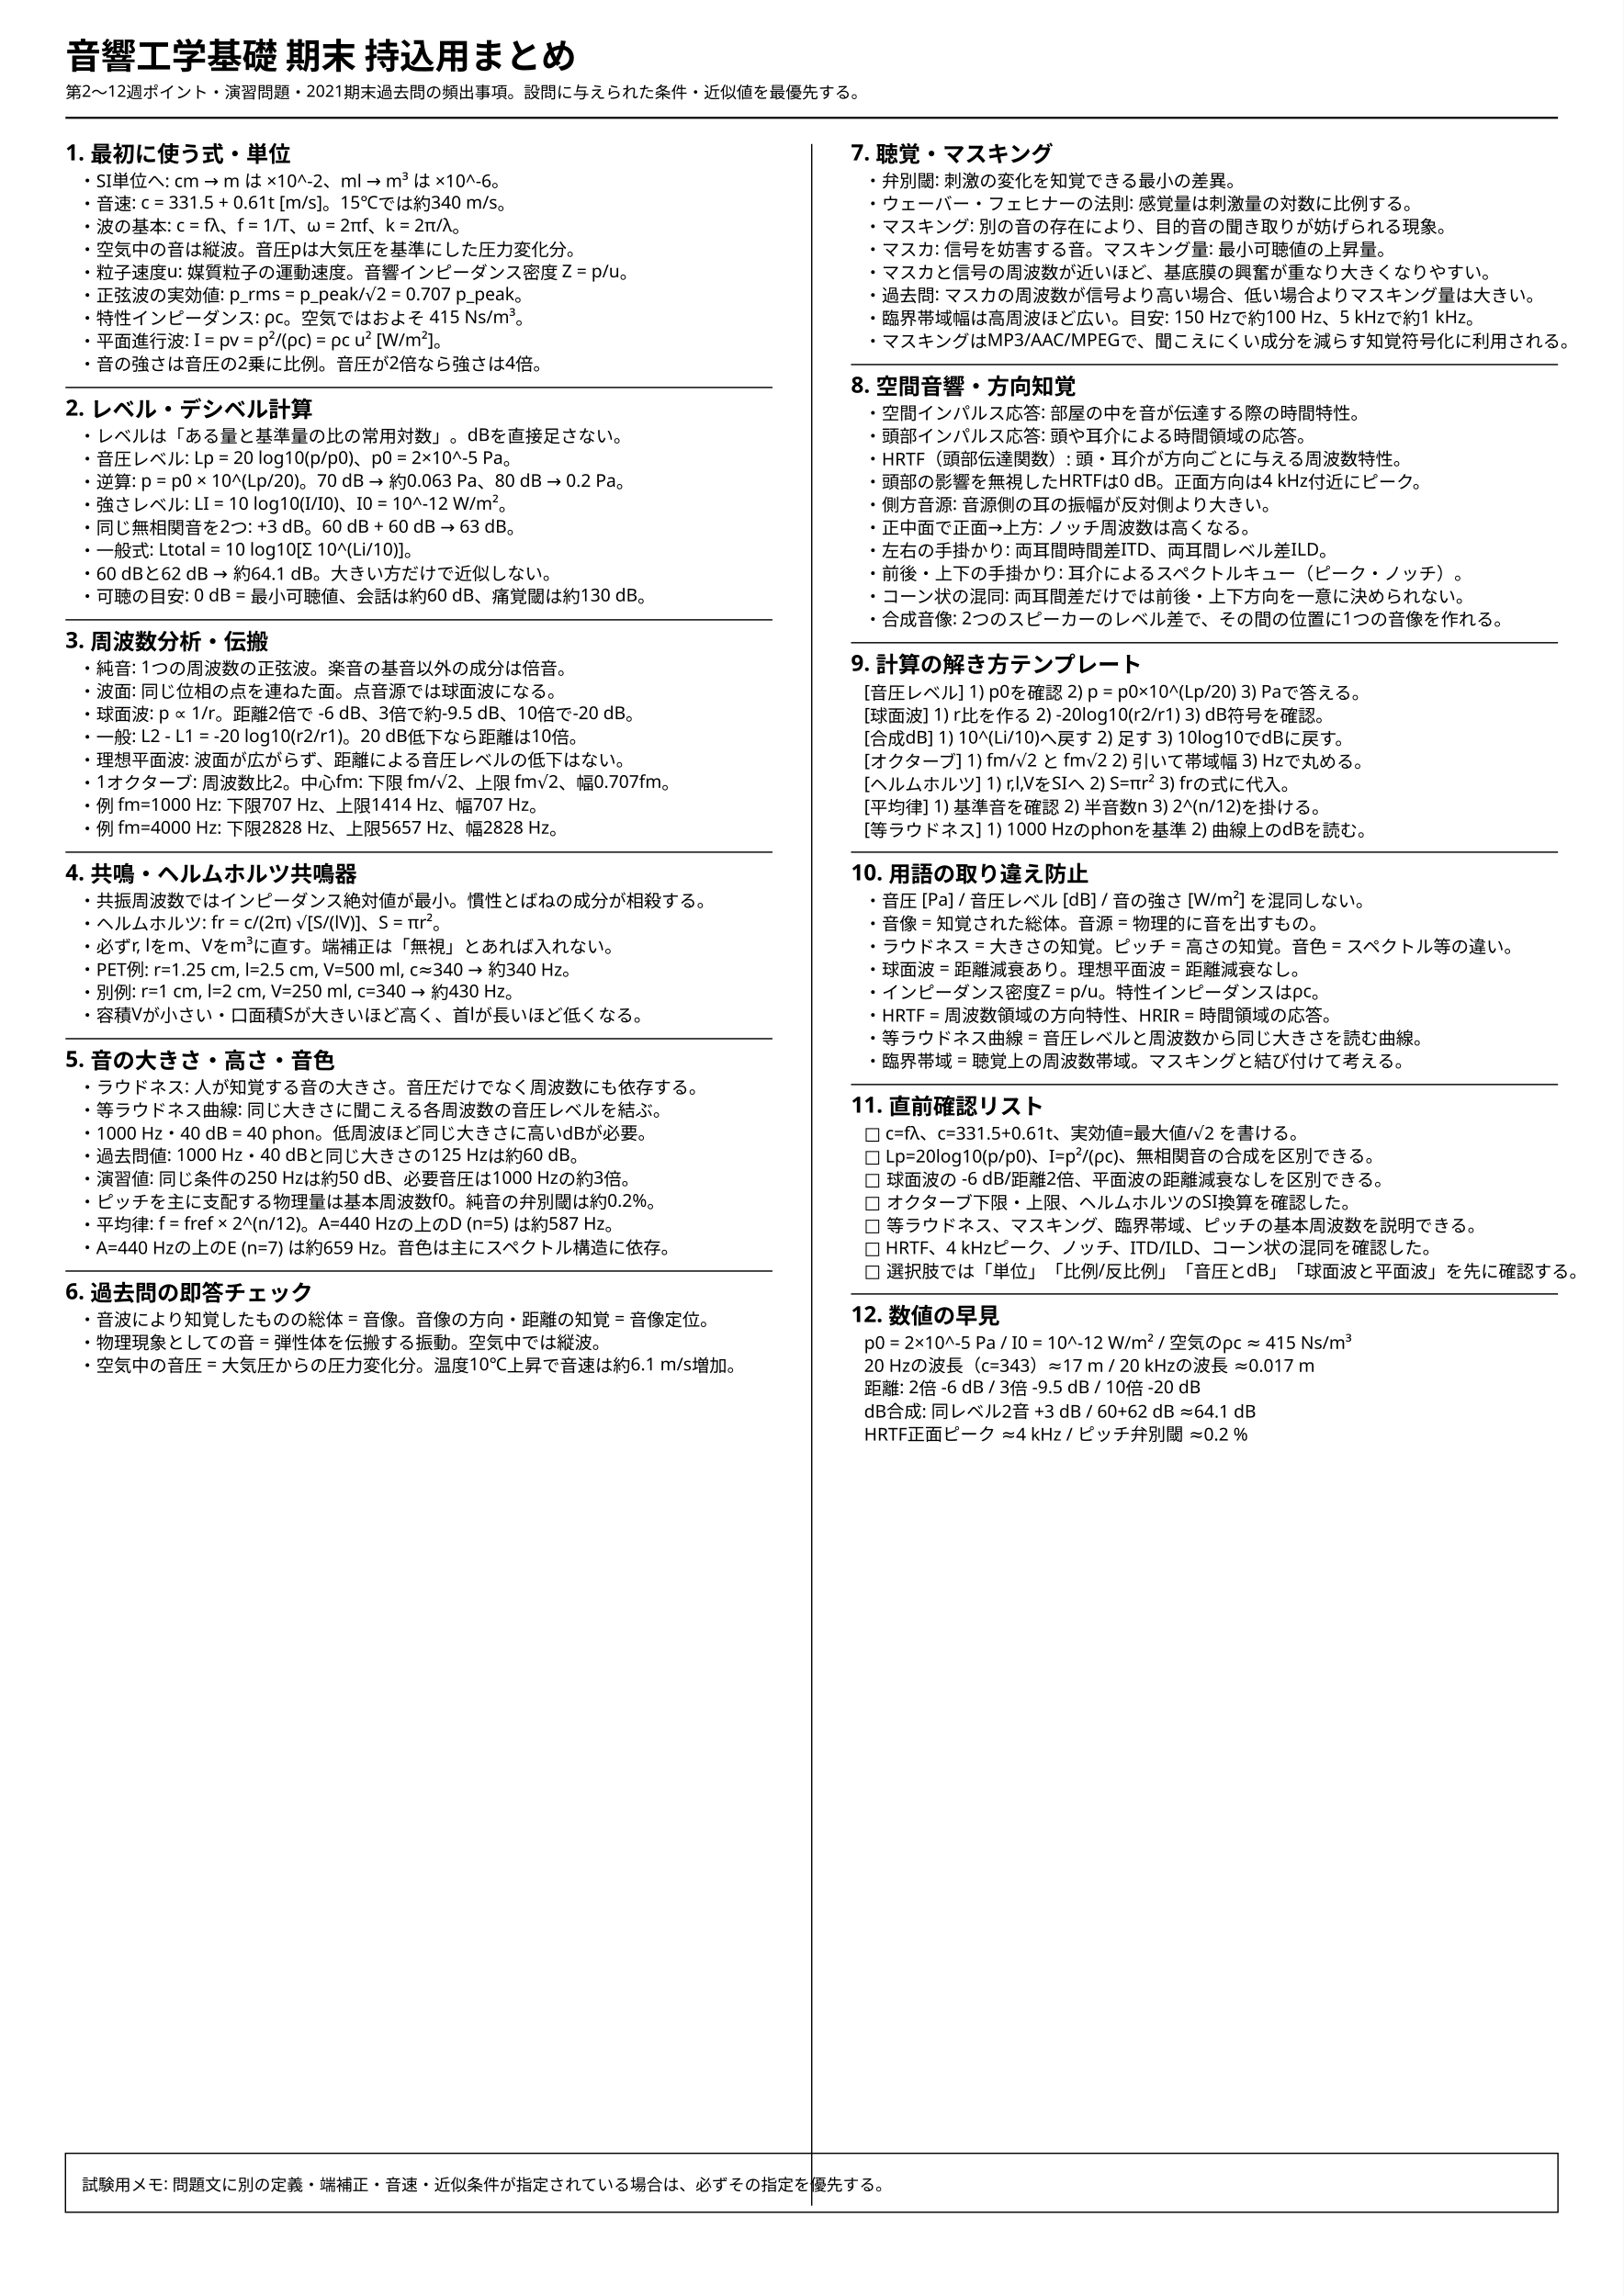
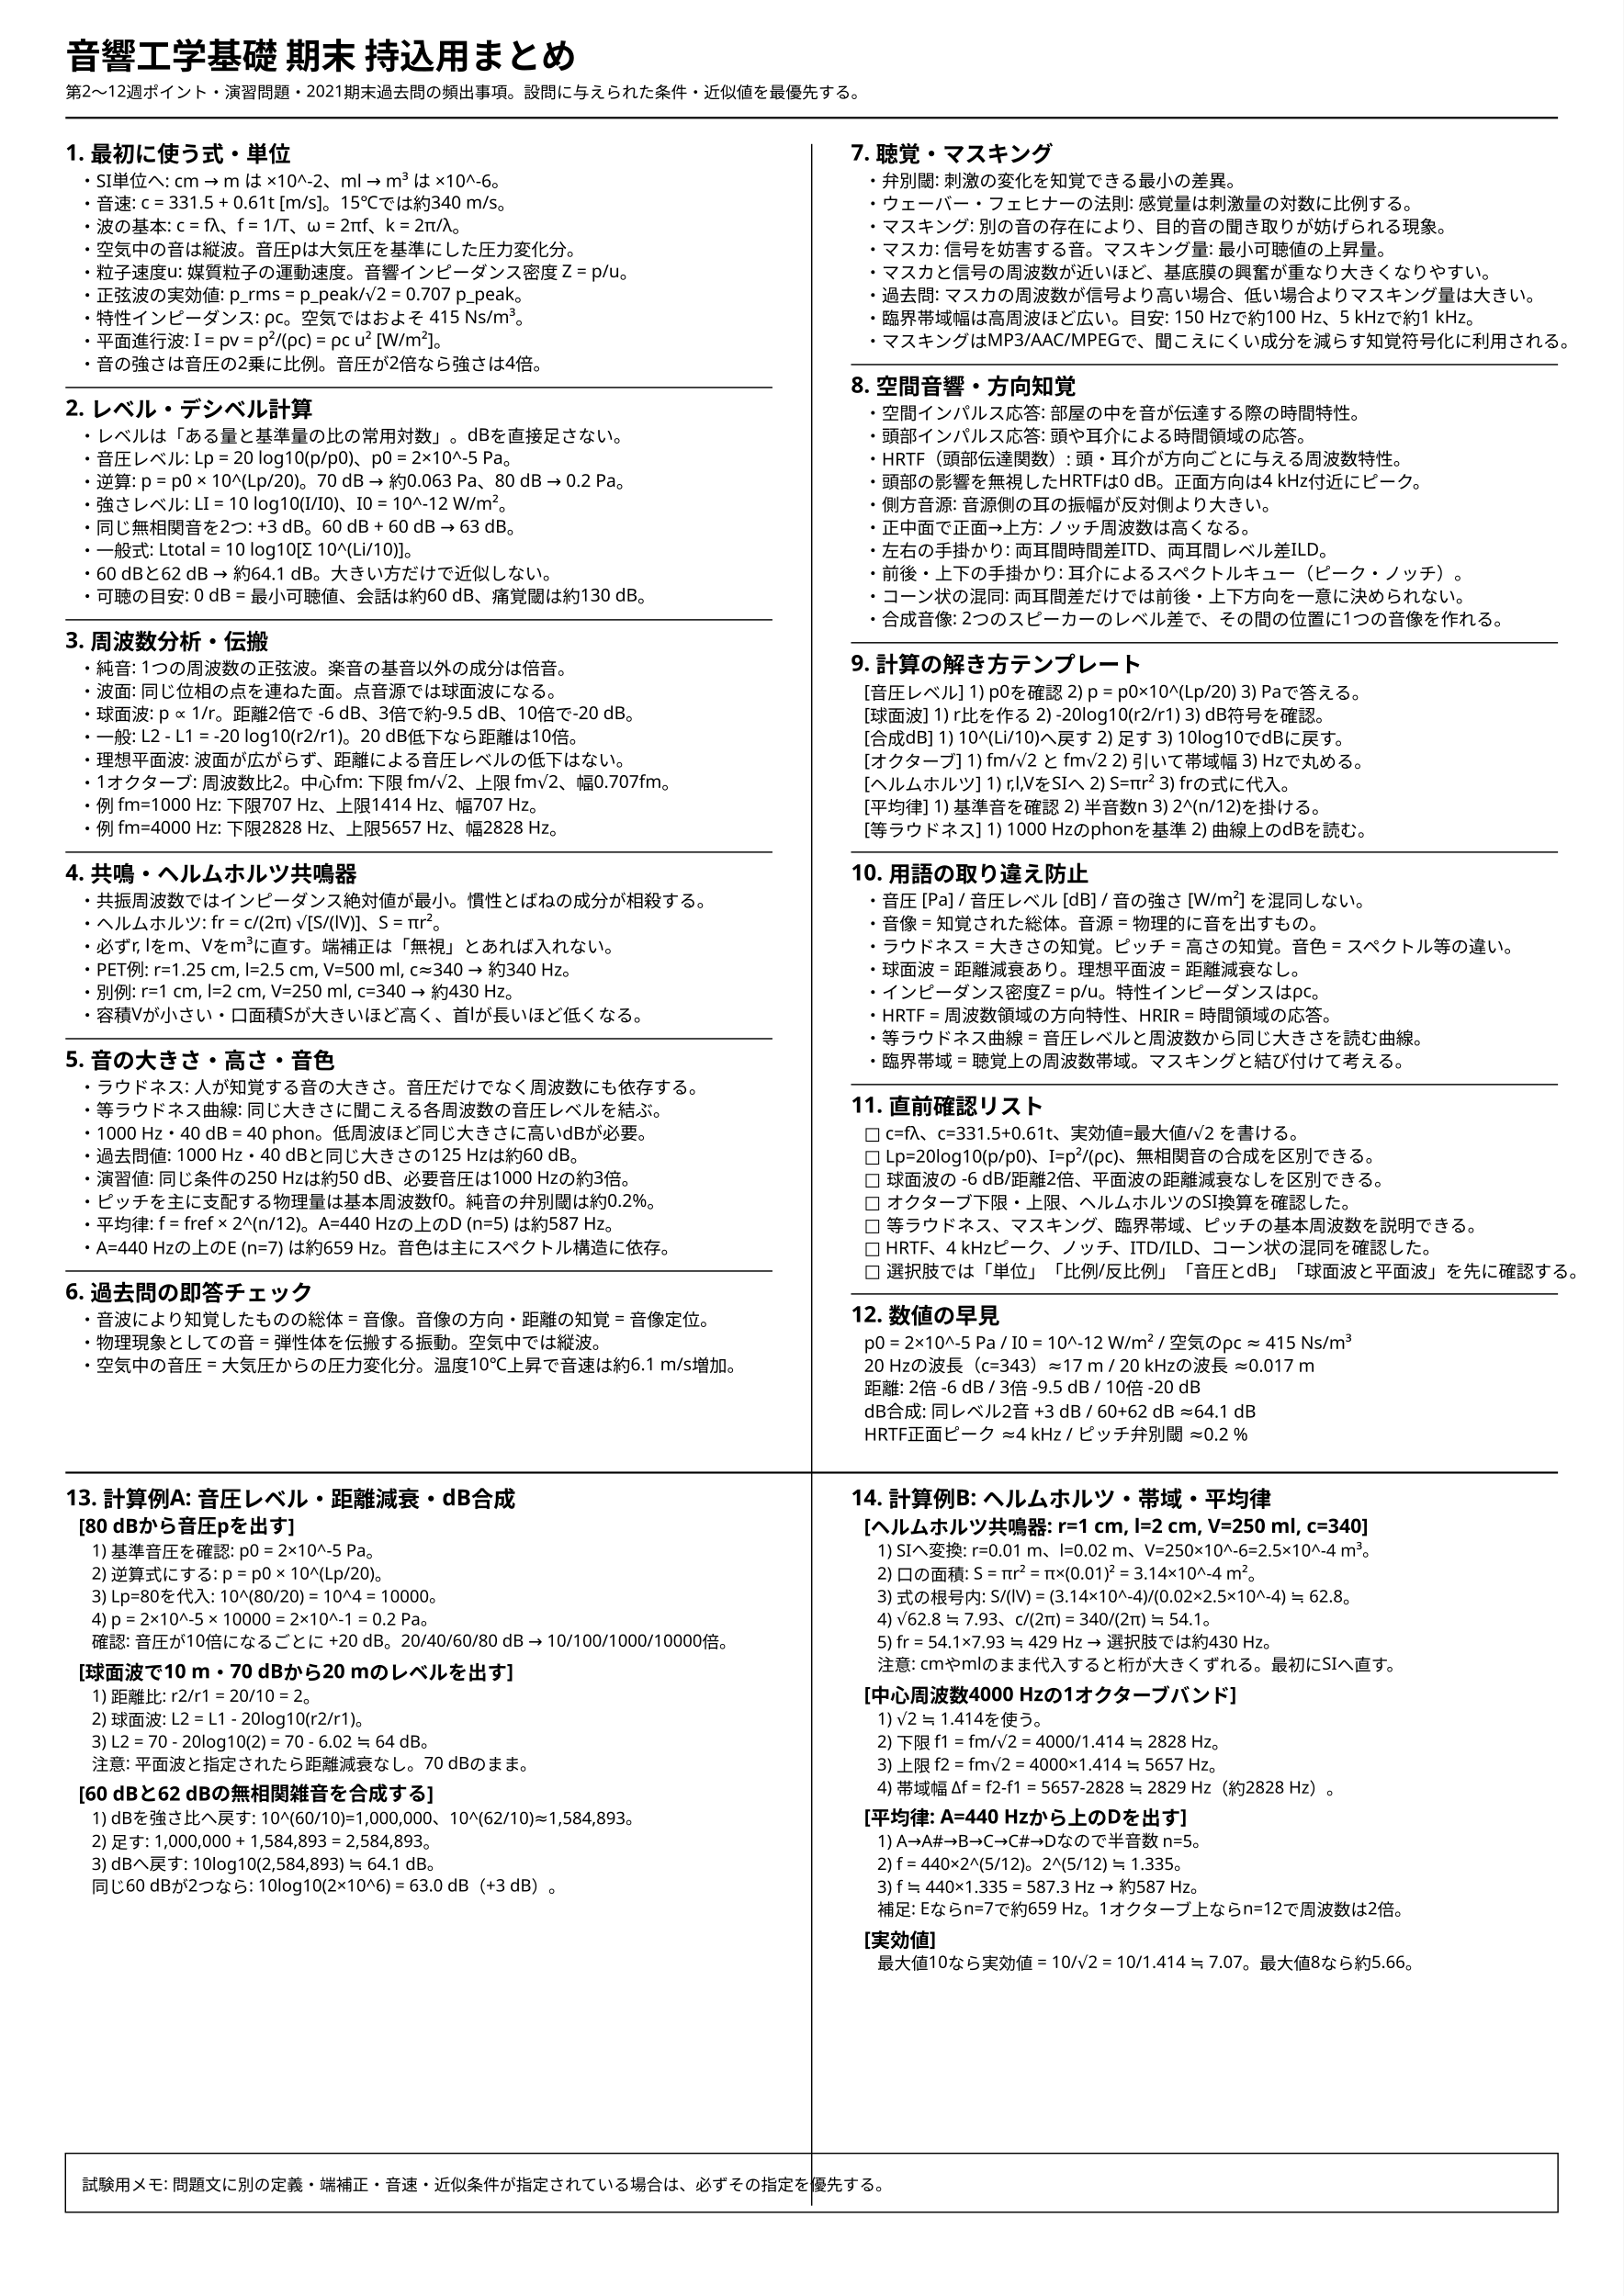
<svg xmlns="http://www.w3.org/2000/svg" width="2480" height="3508" viewBox="0 0 2480 3508">
  <rect width="2480" height="3508" fill="#ffffff" />
  <g fill="#000000" font-family="Hiragino Sans, Noto Sans JP, sans-serif">
    <text x="100" y="105" font-size="54" font-weight="700">音響工学基礎 期末 持込用まとめ</text>
    <text x="100" y="150" font-size="25">第2〜12週ポイント・演習問題・2021期末過去問の頻出事項。設問に与えられた条件・近似値を最優先する。</text>
    <line x1="100" y1="180" x2="2380" y2="180" stroke="#000000" stroke-width="3" />
    <line x1="1240" y1="220" x2="1240" y2="3370" stroke="#000000" stroke-width="2" />
    <g font-size="27">
      <text x="100" y="245" font-size="34" font-weight="700">1. 最初に使う式・単位</text>
      <text x="120" y="286">・SI単位へ: cm → m は ×10^-2、ml → m³ は ×10^-6。</text>
      <text x="120" y="321">・音速: c = 331.5 + 0.61t [m/s]。15℃では約340 m/s。</text>
      <text x="120" y="356">・波の基本: c = fλ、f = 1/T、ω = 2πf、k = 2π/λ。</text>
      <text x="120" y="391">・空気中の音は縦波。音圧pは大気圧を基準にした圧力変化分。</text>
      <text x="120" y="426">・粒子速度u: 媒質粒子の運動速度。音響インピーダンス密度 Z = p/u。</text>
      <text x="120" y="461">・正弦波の実効値: p_rms = p_peak/√2 = 0.707 p_peak。</text>
      <text x="120" y="496">・特性インピーダンス: ρc。空気ではおよそ 415 Ns/m³。</text>
      <text x="120" y="531">・平面進行波: I = pv = p²/(ρc) = ρc u² [W/m²]。</text>
      <text x="120" y="566">・音の強さは音圧の2乗に比例。音圧が2倍なら強さは4倍。</text>
      <line x1="100" y1="592" x2="1180" y2="592" stroke="#000000" stroke-width="2" />
      <text x="100" y="635" font-size="34" font-weight="700">2. レベル・デシベル計算</text>
      <text x="120" y="676">・レベルは「ある量と基準量の比の常用対数」。dBを直接足さない。</text>
      <text x="120" y="711">・音圧レベル: Lp = 20 log10(p/p0)、p0 = 2×10^-5 Pa。</text>
      <text x="120" y="746">・逆算: p = p0 × 10^(Lp/20)。70 dB → 約0.063 Pa、80 dB → 0.2 Pa。</text>
      <text x="120" y="781">・強さレベル: LI = 10 log10(I/I0)、I0 = 10^-12 W/m²。</text>
      <text x="120" y="816">・同じ無相関音を2つ: +3 dB。60 dB + 60 dB → 63 dB。</text>
      <text x="120" y="851">・一般式: Ltotal = 10 log10[Σ 10^(Li/10)]。</text>
      <text x="120" y="886">・60 dBと62 dB → 約64.1 dB。大きい方だけで近似しない。</text>
      <text x="120" y="921">・可聴の目安: 0 dB = 最小可聴値、会話は約60 dB、痛覚閾は約130 dB。</text>
      <line x1="100" y1="947" x2="1180" y2="947" stroke="#000000" stroke-width="2" />
      <text x="100" y="990" font-size="34" font-weight="700">3. 周波数分析・伝搬</text>
      <text x="120" y="1031">・純音: 1つの周波数の正弦波。楽音の基音以外の成分は倍音。</text>
      <text x="120" y="1066">・波面: 同じ位相の点を連ねた面。点音源では球面波になる。</text>
      <text x="120" y="1101">・球面波: p ∝ 1/r。距離2倍で -6 dB、3倍で約-9.5 dB、10倍で-20 dB。</text>
      <text x="120" y="1136">・一般: L2 - L1 = -20 log10(r2/r1)。20 dB低下なら距離は10倍。</text>
      <text x="120" y="1171">・理想平面波: 波面が広がらず、距離による音圧レベルの低下はない。</text>
      <text x="120" y="1206">・1オクターブ: 周波数比2。中心fm: 下限 fm/√2、上限 fm√2、幅0.707fm。</text>
      <text x="120" y="1241">・例 fm=1000 Hz: 下限707 Hz、上限1414 Hz、幅707 Hz。</text>
      <text x="120" y="1276">・例 fm=4000 Hz: 下限2828 Hz、上限5657 Hz、幅2828 Hz。</text>
      <line x1="100" y1="1302" x2="1180" y2="1302" stroke="#000000" stroke-width="2" />
      <text x="100" y="1345" font-size="34" font-weight="700">4. 共鳴・ヘルムホルツ共鳴器</text>
      <text x="120" y="1386">・共振周波数ではインピーダンス絶対値が最小。慣性とばねの成分が相殺する。</text>
      <text x="120" y="1421">・ヘルムホルツ: fr = c/(2π) √[S/(lV)]、S = πr²。</text>
      <text x="120" y="1456">・必ずr, lをm、Vをm³に直す。端補正は「無視」とあれば入れない。</text>
      <text x="120" y="1491">・PET例: r=1.25 cm, l=2.5 cm, V=500 ml, c≈340 → 約340 Hz。</text>
      <text x="120" y="1526">・別例: r=1 cm, l=2 cm, V=250 ml, c=340 → 約430 Hz。</text>
      <text x="120" y="1561">・容積Vが小さい・口面積Sが大きいほど高く、首lが長いほど低くなる。</text>
      <line x1="100" y1="1587" x2="1180" y2="1587" stroke="#000000" stroke-width="2" />
      <text x="100" y="1630" font-size="34" font-weight="700">5. 音の大きさ・高さ・音色</text>
      <text x="120" y="1671">・ラウドネス: 人が知覚する音の大きさ。音圧だけでなく周波数にも依存する。</text>
      <text x="120" y="1706">・等ラウドネス曲線: 同じ大きさに聞こえる各周波数の音圧レベルを結ぶ。</text>
      <text x="120" y="1741">・1000 Hz・40 dB = 40 phon。低周波ほど同じ大きさに高いdBが必要。</text>
      <text x="120" y="1776">・過去問値: 1000 Hz・40 dBと同じ大きさの125 Hzは約60 dB。</text>
      <text x="120" y="1811">・演習値: 同じ条件の250 Hzは約50 dB、必要音圧は1000 Hzの約3倍。</text>
      <text x="120" y="1846">・ピッチを主に支配する物理量は基本周波数f0。純音の弁別閾は約0.2%。</text>
      <text x="120" y="1881">・平均律: f = fref × 2^(n/12)。A=440 Hzの上のD (n=5) は約587 Hz。</text>
      <text x="120" y="1916">・A=440 Hzの上のE (n=7) は約659 Hz。音色は主にスペクトル構造に依存。</text>
      <line x1="100" y1="1942" x2="1180" y2="1942" stroke="#000000" stroke-width="2" />
      <text x="100" y="1985" font-size="34" font-weight="700">6. 過去問の即答チェック</text>
      <text x="120" y="2026">・音波により知覚したものの総体 = 音像。音像の方向・距離の知覚 = 音像定位。</text>
      <text x="120" y="2061">・物理現象としての音 = 弾性体を伝搬する振動。空気中では縦波。</text>
      <text x="120" y="2096">・空気中の音圧 = 大気圧からの圧力変化分。温度10℃上昇で音速は約6.1 m/s増加。</text>
    </g>
    <g font-size="27">
      <text x="1300" y="245" font-size="34" font-weight="700">7. 聴覚・マスキング</text>
      <text x="1320" y="286">・弁別閾: 刺激の変化を知覚できる最小の差異。</text>
      <text x="1320" y="321">・ウェーバー・フェヒナーの法則: 感覚量は刺激量の対数に比例する。</text>
      <text x="1320" y="356">・マスキング: 別の音の存在により、目的音の聞き取りが妨げられる現象。</text>
      <text x="1320" y="391">・マスカ: 信号を妨害する音。マスキング量: 最小可聴値の上昇量。</text>
      <text x="1320" y="426">・マスカと信号の周波数が近いほど、基底膜の興奮が重なり大きくなりやすい。</text>
      <text x="1320" y="461">・過去問: マスカの周波数が信号より高い場合、低い場合よりマスキング量は大きい。</text>
      <text x="1320" y="496">・臨界帯域幅は高周波ほど広い。目安: 150 Hzで約100 Hz、5 kHzで約1 kHz。</text>
      <text x="1320" y="531">・マスキングはMP3/AAC/MPEGで、聞こえにくい成分を減らす知覚符号化に利用される。</text>
      <line x1="1300" y1="557" x2="2380" y2="557" stroke="#000000" stroke-width="2" />
      <text x="1300" y="600" font-size="34" font-weight="700">8. 空間音響・方向知覚</text>
      <text x="1320" y="641">・空間インパルス応答: 部屋の中を音が伝達する際の時間特性。</text>
      <text x="1320" y="676">・頭部インパルス応答: 頭や耳介による時間領域の応答。</text>
      <text x="1320" y="711">・HRTF（頭部伝達関数）: 頭・耳介が方向ごとに与える周波数特性。</text>
      <text x="1320" y="746">・頭部の影響を無視したHRTFは0 dB。正面方向は4 kHz付近にピーク。</text>
      <text x="1320" y="781">・側方音源: 音源側の耳の振幅が反対側より大きい。</text>
      <text x="1320" y="816">・正中面で正面→上方: ノッチ周波数は高くなる。</text>
      <text x="1320" y="851">・左右の手掛かり: 両耳間時間差ITD、両耳間レベル差ILD。</text>
      <text x="1320" y="886">・前後・上下の手掛かり: 耳介によるスペクトルキュー（ピーク・ノッチ）。</text>
      <text x="1320" y="921">・コーン状の混同: 両耳間差だけでは前後・上下方向を一意に決められない。</text>
      <text x="1320" y="956">・合成音像: 2つのスピーカーのレベル差で、その間の位置に1つの音像を作れる。</text>
      <line x1="1300" y1="982" x2="2380" y2="982" stroke="#000000" stroke-width="2" />
      <text x="1300" y="1025" font-size="34" font-weight="700">9. 計算の解き方テンプレート</text>
      <text x="1320" y="1066">[音圧レベル] 1) p0を確認 2) p = p0×10^(Lp/20) 3) Paで答える。</text>
      <text x="1320" y="1101">[球面波] 1) r比を作る 2) -20log10(r2/r1) 3) dB符号を確認。</text>
      <text x="1320" y="1136">[合成dB] 1) 10^(Li/10)へ戻す 2) 足す 3) 10log10でdBに戻す。</text>
      <text x="1320" y="1171">[オクターブ] 1) fm/√2 と fm√2 2) 引いて帯域幅 3) Hzで丸める。</text>
      <text x="1320" y="1206">[ヘルムホルツ] 1) r,l,VをSIへ 2) S=πr² 3) frの式に代入。</text>
      <text x="1320" y="1241">[平均律] 1) 基準音を確認 2) 半音数n 3) 2^(n/12)を掛ける。</text>
      <text x="1320" y="1276">[等ラウドネス] 1) 1000 Hzのphonを基準 2) 曲線上のdBを読む。</text>
      <line x1="1300" y1="1302" x2="2380" y2="1302" stroke="#000000" stroke-width="2" />
      <text x="1300" y="1345" font-size="34" font-weight="700">10. 用語の取り違え防止</text>
      <text x="1320" y="1386">・音圧 [Pa] / 音圧レベル [dB] / 音の強さ [W/m²] を混同しない。</text>
      <text x="1320" y="1421">・音像 = 知覚された総体。音源 = 物理的に音を出すもの。</text>
      <text x="1320" y="1456">・ラウドネス = 大きさの知覚。ピッチ = 高さの知覚。音色 = スペクトル等の違い。</text>
      <text x="1320" y="1491">・球面波 = 距離減衰あり。理想平面波 = 距離減衰なし。</text>
      <text x="1320" y="1526">・インピーダンス密度Z = p/u。特性インピーダンスはρc。</text>
      <text x="1320" y="1561">・HRTF = 周波数領域の方向特性、HRIR = 時間領域の応答。</text>
      <text x="1320" y="1596">・等ラウドネス曲線 = 音圧レベルと周波数から同じ大きさを読む曲線。</text>
      <text x="1320" y="1631">・臨界帯域 = 聴覚上の周波数帯域。マスキングと結び付けて考える。</text>
      <line x1="1300" y1="1657" x2="2380" y2="1657" stroke="#000000" stroke-width="2" />
      <text x="1300" y="1700" font-size="34" font-weight="700">11. 直前確認リスト</text>
      <text x="1320" y="1741">□ c=fλ、c=331.5+0.61t、実効値=最大値/√2 を書ける。</text>
      <text x="1320" y="1776">□ Lp=20log10(p/p0)、I=p²/(ρc)、無相関音の合成を区別できる。</text>
      <text x="1320" y="1811">□ 球面波の -6 dB/距離2倍、平面波の距離減衰なしを区別できる。</text>
      <text x="1320" y="1846">□ オクターブ下限・上限、ヘルムホルツのSI換算を確認した。</text>
      <text x="1320" y="1881">□ 等ラウドネス、マスキング、臨界帯域、ピッチの基本周波数を説明できる。</text>
      <text x="1320" y="1916">□ HRTF、4 kHzピーク、ノッチ、ITD/ILD、コーン状の混同を確認した。</text>
      <text x="1320" y="1951">□ 選択肢では「単位」「比例/反比例」「音圧とdB」「球面波と平面波」を先に確認する。</text>
      <line x1="1300" y1="1977" x2="2380" y2="1977" stroke="#000000" stroke-width="2" />
      <text x="1300" y="2020" font-size="34" font-weight="700">12. 数値の早見</text>
      <text x="1320" y="2061">p0 = 2×10^-5 Pa / I0 = 10^-12 W/m² / 空気のρc ≈ 415 Ns/m³</text>
      <text x="1320" y="2096">20 Hzの波長（c=343）≈17 m / 20 kHzの波長 ≈0.017 m</text>
      <text x="1320" y="2131">距離: 2倍 -6 dB / 3倍 -9.5 dB / 10倍 -20 dB</text>
      <text x="1320" y="2166">dB合成: 同レベル2音 +3 dB / 60+62 dB ≈64.1 dB</text>
      <text x="1320" y="2201">HRTF正面ピーク ≈4 kHz / ピッチ弁別閾 ≈0.2 %</text>
    </g>
+     <line x1="100" y1="2250" x2="2380" y2="2250" stroke="#000000" stroke-width="3" />
+     <g font-size="26">
+       <text x="100" y="2300" font-size="34" font-weight="700">13. 計算例A: 音圧レベル・距離減衰・dB合成</text>
+       <text x="120" y="2342" font-size="30" font-weight="700">[80 dBから音圧pを出す]</text>
+       <text x="140" y="2378">1) 基準音圧を確認: p0 = 2×10^-5 Pa。</text>
+       <text x="140" y="2413">2) 逆算式にする: p = p0 × 10^(Lp/20)。</text>
+       <text x="140" y="2448">3) Lp=80を代入: 10^(80/20) = 10^4 = 10000。</text>
+       <text x="140" y="2483">4) p = 2×10^-5 × 10000 = 2×10^-1 = 0.2 Pa。</text>
+       <text x="140" y="2518">確認: 音圧が10倍になるごとに +20 dB。20/40/60/80 dB → 10/100/1000/10000倍。</text>
+       <text x="120" y="2564" font-size="30" font-weight="700">[球面波で10 m・70 dBから20 mのレベルを出す]</text>
+       <text x="140" y="2600">1) 距離比: r2/r1 = 20/10 = 2。</text>
+       <text x="140" y="2635">2) 球面波: L2 = L1 - 20log10(r2/r1)。</text>
+       <text x="140" y="2670">3) L2 = 70 - 20log10(2) = 70 - 6.02 ≒ 64 dB。</text>
+       <text x="140" y="2705">注意: 平面波と指定されたら距離減衰なし。70 dBのまま。</text>
+       <text x="120" y="2751" font-size="30" font-weight="700">[60 dBと62 dBの無相関雑音を合成する]</text>
+       <text x="140" y="2787">1) dBを強さ比へ戻す: 10^(60/10)=1,000,000、10^(62/10)≈1,584,893。</text>
+       <text x="140" y="2822">2) 足す: 1,000,000 + 1,584,893 = 2,584,893。</text>
+       <text x="140" y="2857">3) dBへ戻す: 10log10(2,584,893) ≒ 64.1 dB。</text>
+       <text x="140" y="2892">同じ60 dBが2つなら: 10log10(2×10^6) = 63.0 dB（+3 dB）。</text>
+     </g>
+     <g font-size="26">
+       <text x="1300" y="2300" font-size="34" font-weight="700">14. 計算例B: ヘルムホルツ・帯域・平均律</text>
+       <text x="1320" y="2342" font-size="30" font-weight="700">[ヘルムホルツ共鳴器: r=1 cm, l=2 cm, V=250 ml, c=340]</text>
+       <text x="1340" y="2378">1) SIへ変換: r=0.01 m、l=0.02 m、V=250×10^-6=2.5×10^-4 m³。</text>
+       <text x="1340" y="2413">2) 口の面積: S = πr² = π×(0.01)² = 3.14×10^-4 m²。</text>
+       <text x="1340" y="2448">3) 式の根号内: S/(lV) = (3.14×10^-4)/(0.02×2.5×10^-4) ≒ 62.8。</text>
+       <text x="1340" y="2483">4) √62.8 ≒ 7.93、c/(2π) = 340/(2π) ≒ 54.1。</text>
+       <text x="1340" y="2518">5) fr = 54.1×7.93 ≒ 429 Hz → 選択肢では約430 Hz。</text>
+       <text x="1340" y="2553">注意: cmやmlのまま代入すると桁が大きくずれる。最初にSIへ直す。</text>
+       <text x="1320" y="2599" font-size="30" font-weight="700">[中心周波数4000 Hzの1オクターブバンド]</text>
+       <text x="1340" y="2635">1) √2 ≒ 1.414を使う。</text>
+       <text x="1340" y="2670">2) 下限 f1 = fm/√2 = 4000/1.414 ≒ 2828 Hz。</text>
+       <text x="1340" y="2705">3) 上限 f2 = fm√2 = 4000×1.414 ≒ 5657 Hz。</text>
+       <text x="1340" y="2740">4) 帯域幅 Δf = f2-f1 = 5657-2828 ≒ 2829 Hz（約2828 Hz）。</text>
+       <text x="1320" y="2786" font-size="30" font-weight="700">[平均律: A=440 Hzから上のDを出す]</text>
+       <text x="1340" y="2822">1) A→A#→B→C→C#→Dなので半音数 n=5。</text>
+       <text x="1340" y="2857">2) f = 440×2^(5/12)。2^(5/12) ≒ 1.335。</text>
+       <text x="1340" y="2892">3) f ≒ 440×1.335 = 587.3 Hz → 約587 Hz。</text>
+       <text x="1340" y="2927">補足: Eならn=7で約659 Hz。1オクターブ上ならn=12で周波数は2倍。</text>
+       <text x="1320" y="2973" font-size="30" font-weight="700">[実効値]</text>
+       <text x="1340" y="3009">最大値10なら実効値 = 10/√2 = 10/1.414 ≒ 7.07。最大値8なら約5.66。</text>
+     </g>
    <rect x="100" y="3290" width="2280" height="90" fill="none" stroke="#000000" stroke-width="2" />
    <text x="125" y="3347" font-size="25">試験用メモ: 問題文に別の定義・端補正・音速・近似条件が指定されている場合は、必ずその指定を優先する。</text>
  </g>
</svg>
